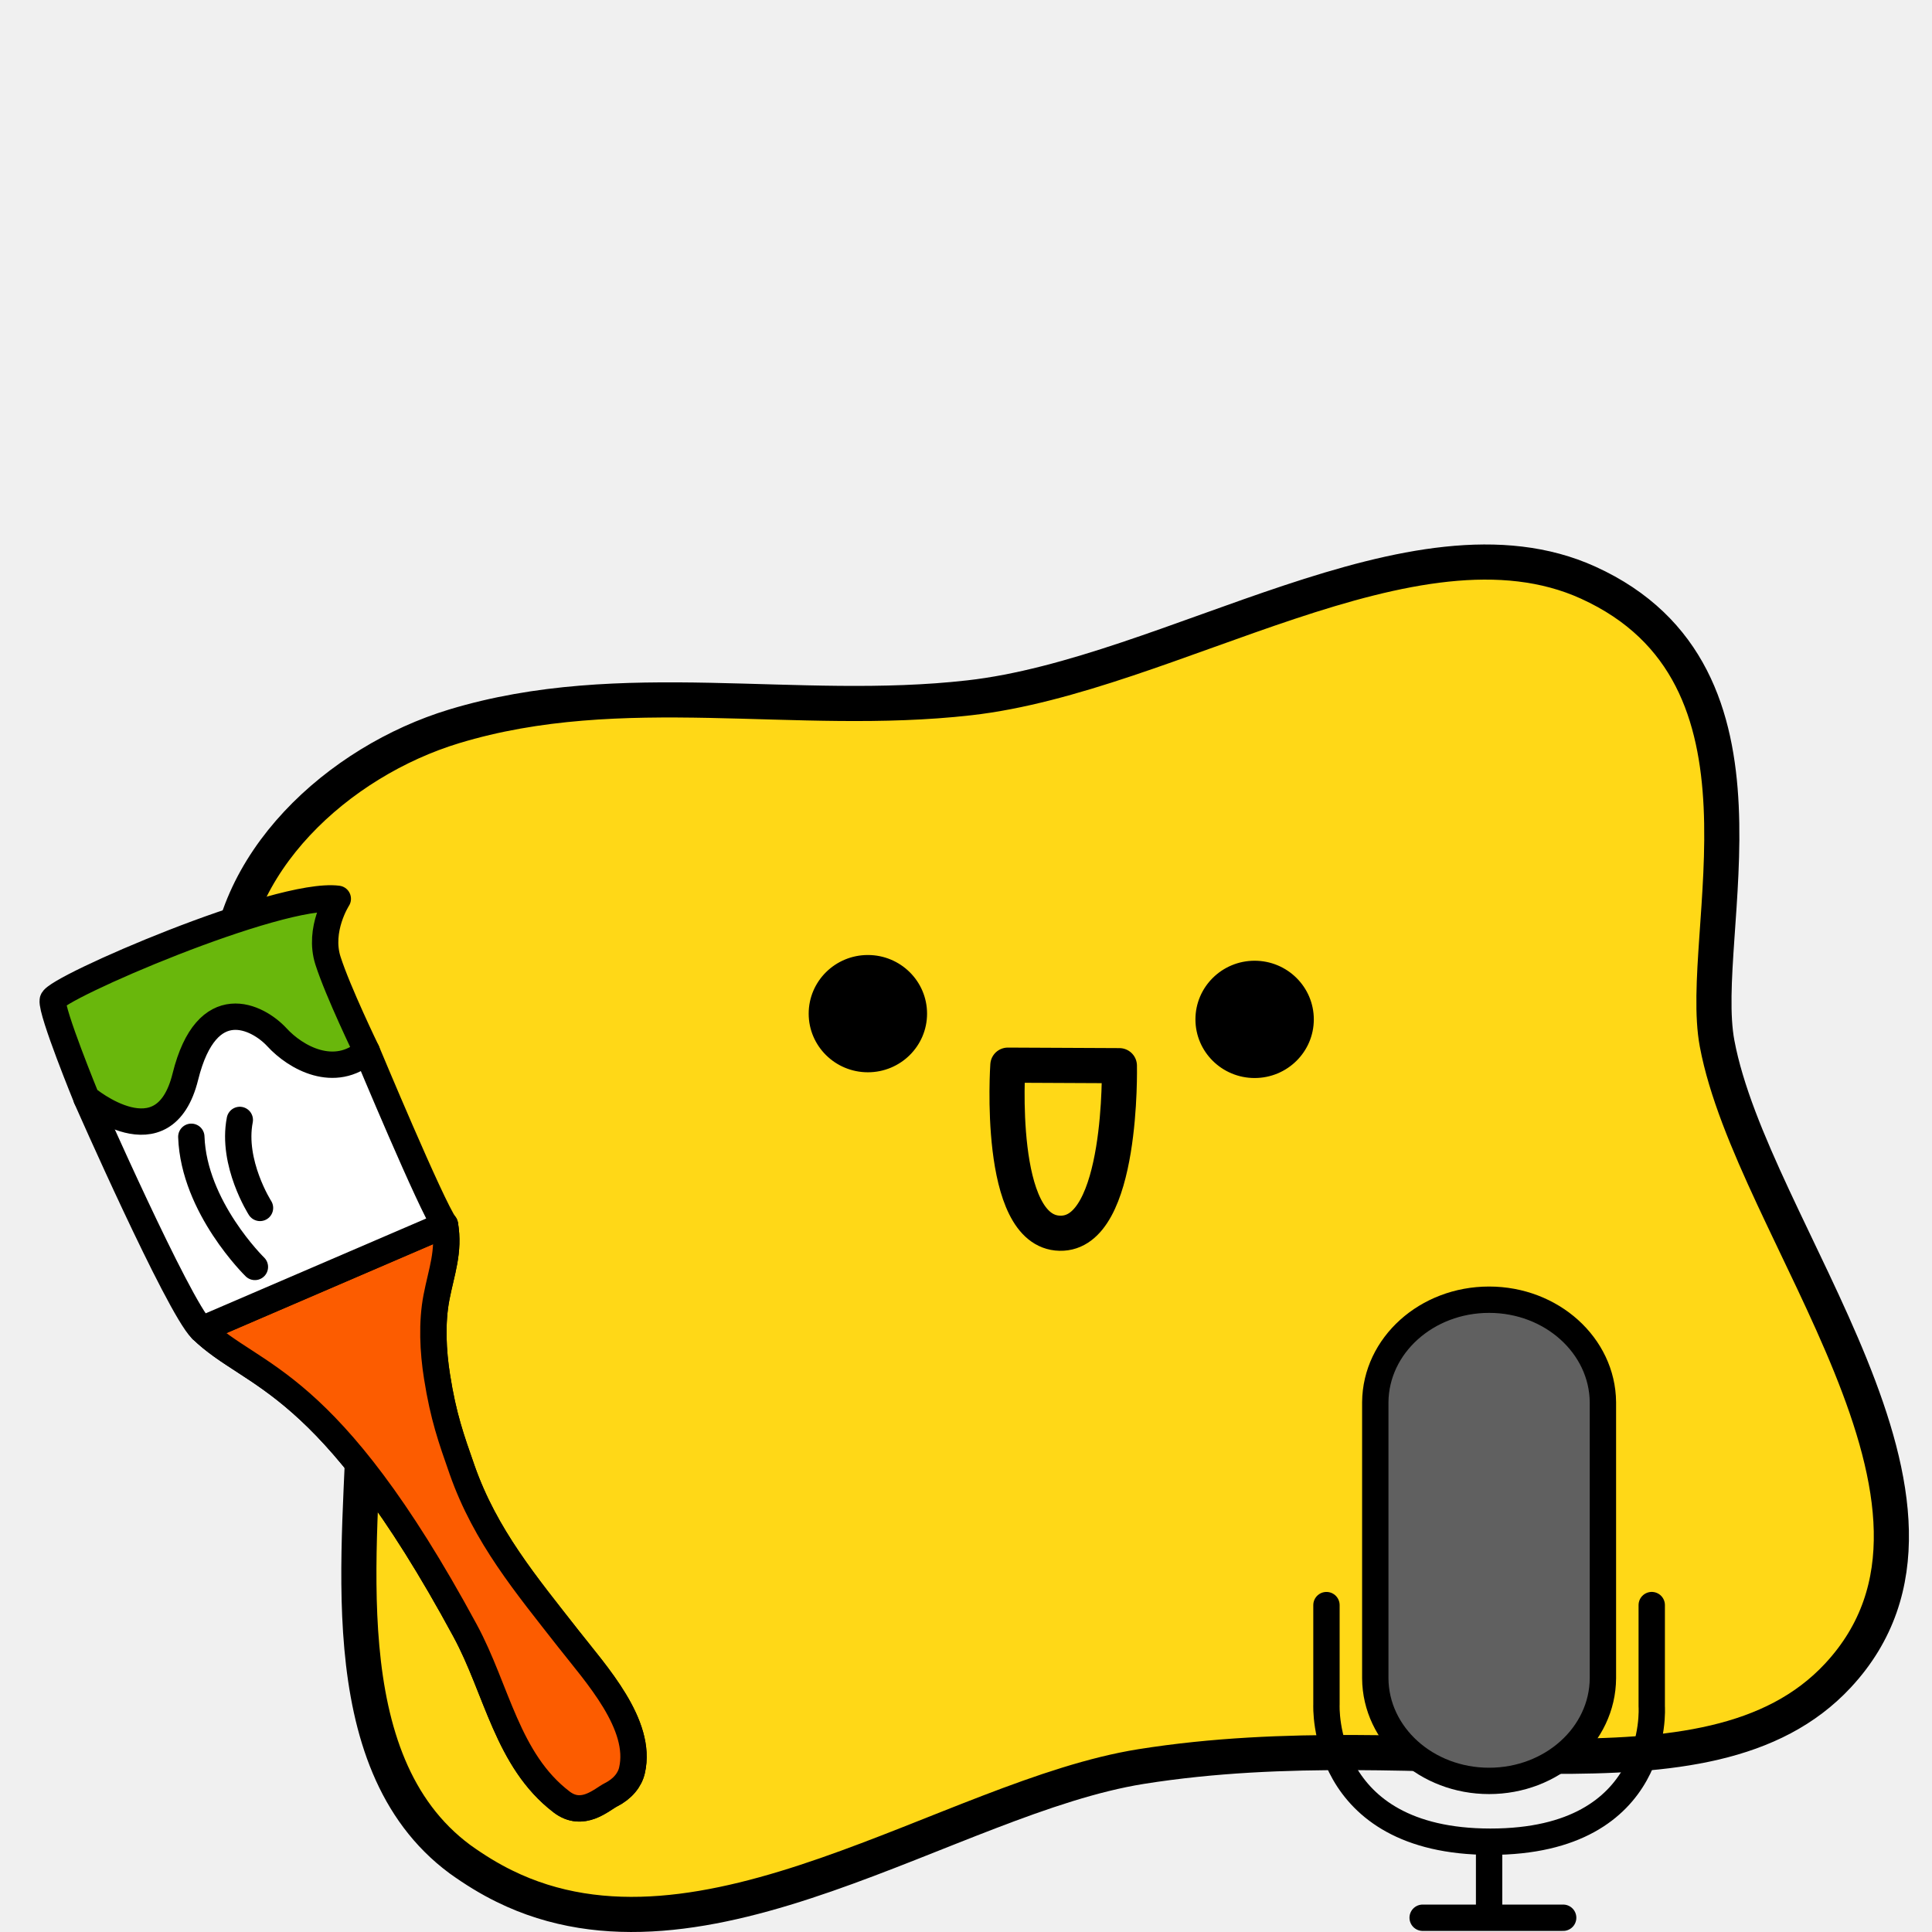
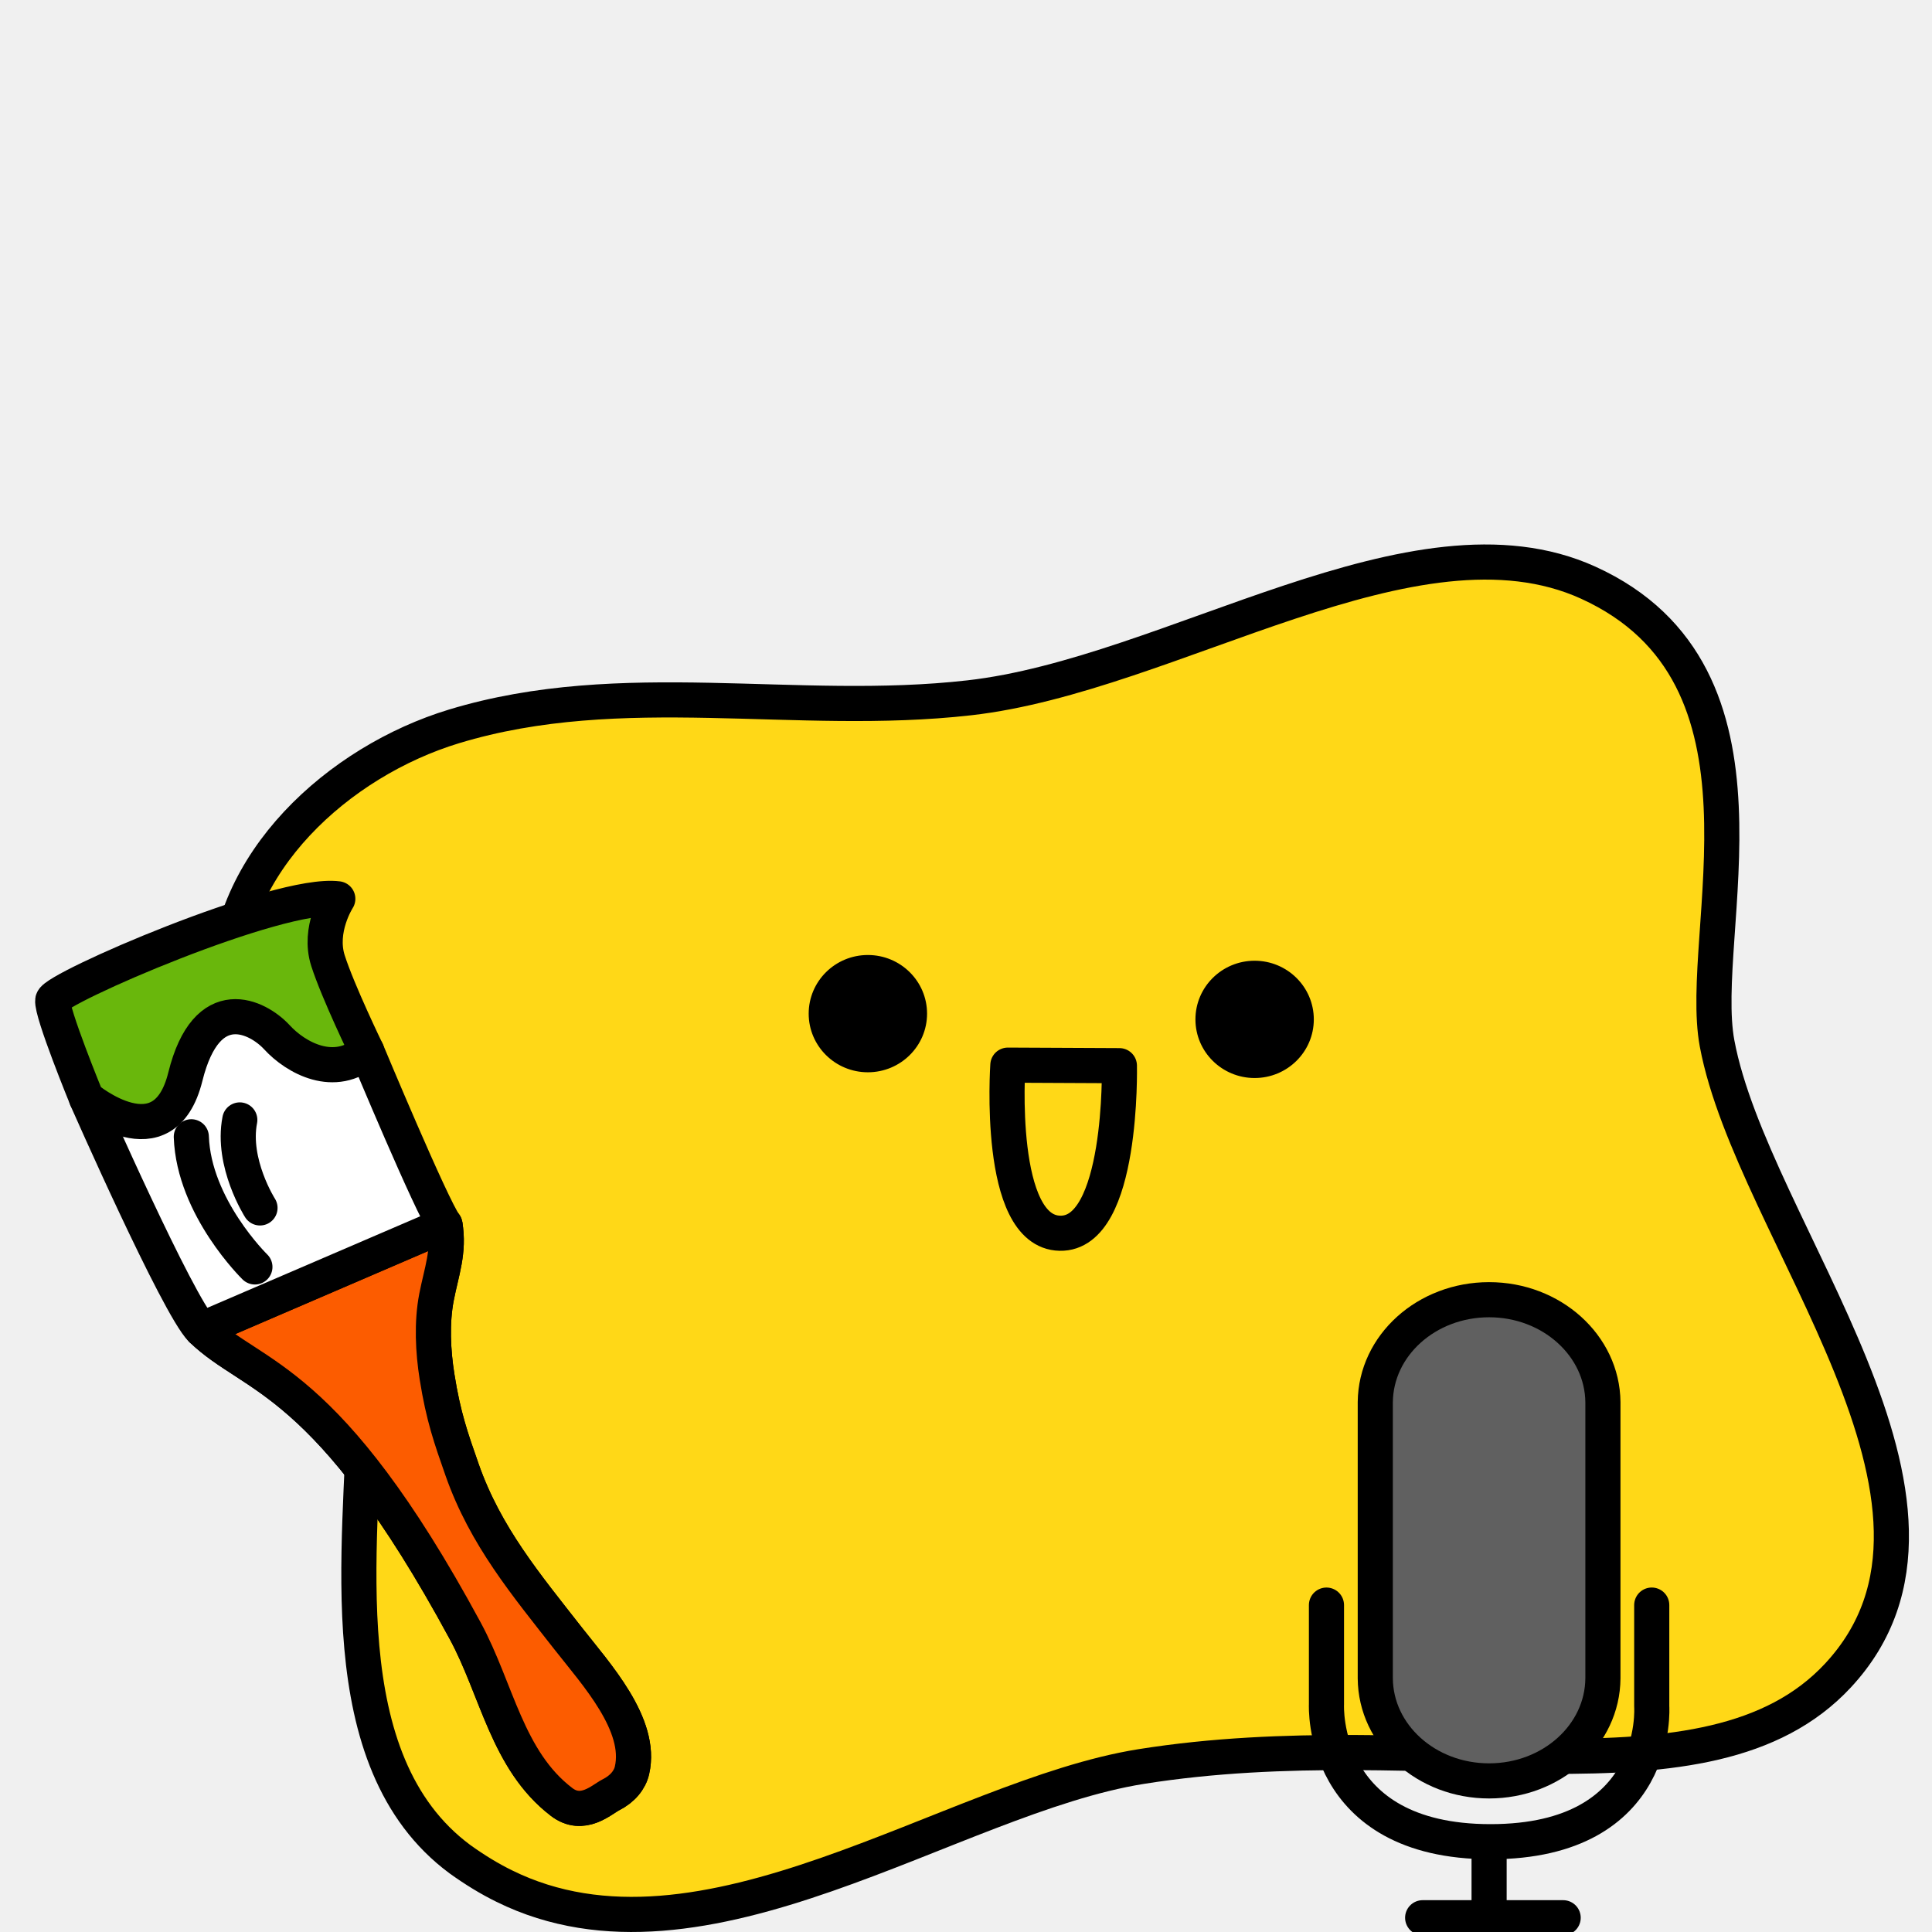
<svg xmlns="http://www.w3.org/2000/svg" width="110" height="110" fill="none" viewBox="0 0 110 110">
  <path fill="#FFD817" stroke="#000" stroke-miterlimit="10" stroke-width="2" d="M28.713 107.387c11.36 5.608 25.41-5.072 36.25-6.806 16.55-2.635 32.25 2.804 39.68-5.181 9.09-9.769-4.88-25.293-6.88-35.993-1.17-6.261 4.24-20.974-7.34-26.234-9.87-4.488-23.73 5.26-35.24 6.558-9.87 1.12-19.75-1.278-29.33 1.625-6.56 1.991-12.98 7.787-12.93 14.92.06 8.372 7.92 15.119 7.82 23.649-.1 8.005-2.09 20.349 5.44 25.927.84.604 1.68 1.119 2.53 1.535z" />
  <path stroke="#000" stroke-linecap="round" stroke-linejoin="round" stroke-miterlimit="10" stroke-width="2" d="M57.383 60.645l6.35.03s.22 9.63-3.39 9.54c-3.62-.079-2.96-9.57-2.96-9.57z" />
  <path fill="#000" d="M49.413 61.051c1.861 0 3.37-1.494 3.37-3.338s-1.509-3.339-3.37-3.339c-1.861 0-3.37 1.495-3.37 3.339 0 1.844 1.509 3.338 3.37 3.338zM71.433 61.378c1.861 0 3.37-1.494 3.37-3.338s-1.509-3.34-3.37-3.34c-1.861 0-3.37 1.496-3.37 3.34 0 1.844 1.509 3.338 3.37 3.338z" />
  <path fill="#fff" d="M11.483 75.694c2.94 2.85 7.12 2.58 15 17.15 1.82 3.36 2.39 7.38 5.49 9.75 1.2.92 2.29-.14 2.8-.4.68-.34 1.09-.86 1.21-1.4.6-2.6-2.04-5.47-3.63-7.5-2.4-3.07-4.71-5.82-6.04-9.6-.63-1.8-1.07-3.03-1.43-5.31-.23-1.44-.31-3.08-.03-4.53.28-1.45.74-2.6.48-4.13" />
-   <path stroke="#000" stroke-miterlimit="10" stroke-width="1.5" d="M11.483 75.694c2.94 2.85 7.12 2.58 15 17.15 1.82 3.36 2.39 7.38 5.49 9.75 1.2.92 2.29-.14 2.8-.4.68-.34 1.09-.86 1.21-1.4.6-2.6-2.04-5.47-3.63-7.5-2.4-3.07-4.71-5.82-6.04-9.6-.63-1.8-1.07-3.03-1.43-5.31-.23-1.44-.31-3.08-.03-4.53.28-1.45.74-2.6.48-4.13" />
-   <path fill="#FC5C00" stroke="#000" stroke-linecap="round" stroke-linejoin="round" stroke-miterlimit="10" stroke-width="1.5" d="M11.483 75.694c2.94 2.85 7.12 2.58 15 17.15 1.82 3.36 2.39 7.38 5.49 9.75 1.2.92 2.29-.14 2.8-.4.68-.34 1.09-.86 1.21-1.4.6-2.6-2.04-5.47-3.63-7.5-2.4-3.07-4.71-5.82-6.04-9.6-.63-1.8-1.07-3.03-1.43-5.31-.23-1.44-.31-3.08-.03-4.53.28-1.45.74-2.6.48-4.13l-13.85 5.97z" />
-   <path stroke="#000" stroke-linecap="round" stroke-miterlimit="10" stroke-width="1.5" d="M10.843 73.464l13.38-5.7" />
-   <path fill="#fff" stroke="#000" stroke-linecap="round" stroke-linejoin="round" stroke-miterlimit="10" stroke-width="1.5" d="M20.883 59.854s3.7 8.87 4.45 9.88l-13.86 5.96c-1.35-1.35-6.55-13.16-6.55-13.16l5.57-6.25 7 .49 3.39 3.08z" />
-   <path fill="#69B70C" stroke="#000" stroke-linecap="round" stroke-linejoin="round" stroke-miterlimit="10" stroke-width="1.5" d="M20.883 59.854c-1.83 1.6-4.04.38-5.12-.8-1.08-1.17-3.99-2.67-5.21 2.25-1.22 4.92-5.63 1.22-5.63 1.22s-2.01-4.9-1.92-5.57c.09-.67 12.85-6.21 16.23-5.78 0 0-1.13 1.74-.56 3.52.57 1.78 2.21 5.16 2.21 5.16z" />
-   <path fill="#fff" d="M14.513 72.134s-3.48-3.39-3.62-7.41z" />
-   <path stroke="#000" stroke-linecap="round" stroke-linejoin="round" stroke-miterlimit="10" stroke-width="1.5" d="M14.513 72.134s-3.48-3.39-3.62-7.41" />
-   <path fill="#fff" d="M14.803 68.774s-1.63-2.55-1.15-5.01z" />
-   <path stroke="#000" stroke-linecap="round" stroke-linejoin="round" stroke-miterlimit="10" stroke-width="1.5" d="M14.803 68.774s-1.63-2.55-1.15-5.01" />
-   <path fill="#606060" stroke="#000" stroke-linecap="round" stroke-linejoin="round" stroke-miterlimit="10" stroke-width="1.5" d="M91.263 79.832c-.03-3.22-2.92-5.832-6.48-5.832-3.56 0-6.45 2.603-6.48 5.832v15.724c.02 3.229 2.91 5.841 6.48 5.841 3.57 0 6.46-2.612 6.48-5.841V79.832z" />
-   <path stroke="#000" stroke-linecap="round" stroke-linejoin="round" stroke-miterlimit="10" stroke-width="1.5" d="M75.523 91.388v5.66s-.39 7.811 9.34 7.811 9.18-7.7 9.18-7.7v-5.772M84.783 105.138v4.049M81 109.188h8" />
+   <path stroke="#000" stroke-miterlimit="10" stroke-width="2" d="M11.483 75.694c2.94 2.85 7.12 2.58 15 17.15 1.82 3.36 2.39 7.38 5.49 9.75 1.2.92 2.29-.14 2.8-.4.68-.34 1.09-.86 1.21-1.4.6-2.6-2.04-5.47-3.63-7.5-2.4-3.07-4.71-5.82-6.04-9.6-.63-1.8-1.07-3.03-1.43-5.31-.23-1.44-.31-3.08-.03-4.53.28-1.45.74-2.6.48-4.13" />
+   <path fill="#FC5C00" stroke="#000" stroke-linecap="round" stroke-linejoin="round" stroke-miterlimit="10" stroke-width="2" d="M11.483 75.694c2.94 2.85 7.12 2.58 15 17.15 1.82 3.36 2.39 7.38 5.49 9.75 1.2.92 2.29-.14 2.8-.4.68-.34 1.09-.86 1.21-1.4.6-2.6-2.04-5.47-3.63-7.5-2.4-3.07-4.71-5.82-6.04-9.6-.63-1.8-1.07-3.03-1.43-5.31-.23-1.44-.31-3.08-.03-4.53.28-1.45.74-2.6.48-4.13l-13.85 5.97z" />
+   <path stroke="#000" stroke-linecap="round" stroke-miterlimit="10" stroke-width="2" d="M10.843 73.464l13.38-5.7" />
+   <path fill="#fff" stroke="#000" stroke-linecap="round" stroke-linejoin="round" stroke-miterlimit="10" stroke-width="2" d="M20.883 59.854s3.7 8.87 4.45 9.88l-13.86 5.96c-1.35-1.35-6.55-13.16-6.55-13.16l5.57-6.25 7 .49 3.39 3.08z" />
+   <path fill="#69B70C" stroke="#000" stroke-linecap="round" stroke-linejoin="round" stroke-miterlimit="10" stroke-width="2" d="M20.883 59.854c-1.83 1.6-4.04.38-5.12-.8-1.08-1.17-3.99-2.67-5.21 2.25-1.22 4.92-5.63 1.22-5.63 1.22s-2.01-4.9-1.92-5.57c.09-.67 12.85-6.21 16.23-5.78 0 0-1.13 1.74-.56 3.52.57 1.78 2.21 5.16 2.21 5.16z" />
+   <path fill="#fff" d="M14.513 72.134s-3.48-3.39-3.62-7.41l3.62 7.41z" />
+   <path stroke="#000" stroke-linecap="round" stroke-linejoin="round" stroke-miterlimit="10" stroke-width="2" d="M14.513 72.134s-3.48-3.39-3.62-7.41" />
+   <path fill="#fff" d="M14.803 68.774s-1.63-2.55-1.15-5.01l1.15 5.01z" />
+   <path stroke="#000" stroke-linecap="round" stroke-linejoin="round" stroke-miterlimit="10" stroke-width="2" d="M14.803 68.774s-1.63-2.55-1.15-5.01" />
+   <path fill="#606060" stroke="#000" stroke-linecap="round" stroke-linejoin="round" stroke-miterlimit="10" stroke-width="2" d="M91.263 79.832c-.03-3.22-2.92-5.832-6.48-5.832-3.56 0-6.45 2.603-6.48 5.832v15.724c.02 3.229 2.91 5.841 6.48 5.841 3.57 0 6.46-2.612 6.48-5.841V79.832z" />
+   <path stroke="#000" stroke-linecap="round" stroke-linejoin="round" stroke-miterlimit="10" stroke-width="2" d="M75.523 91.388v5.66s-.39 7.811 9.34 7.811 9.18-7.7 9.18-7.7v-5.772M84.783 105.138v4.049M81 109.188h8" />
</svg>
